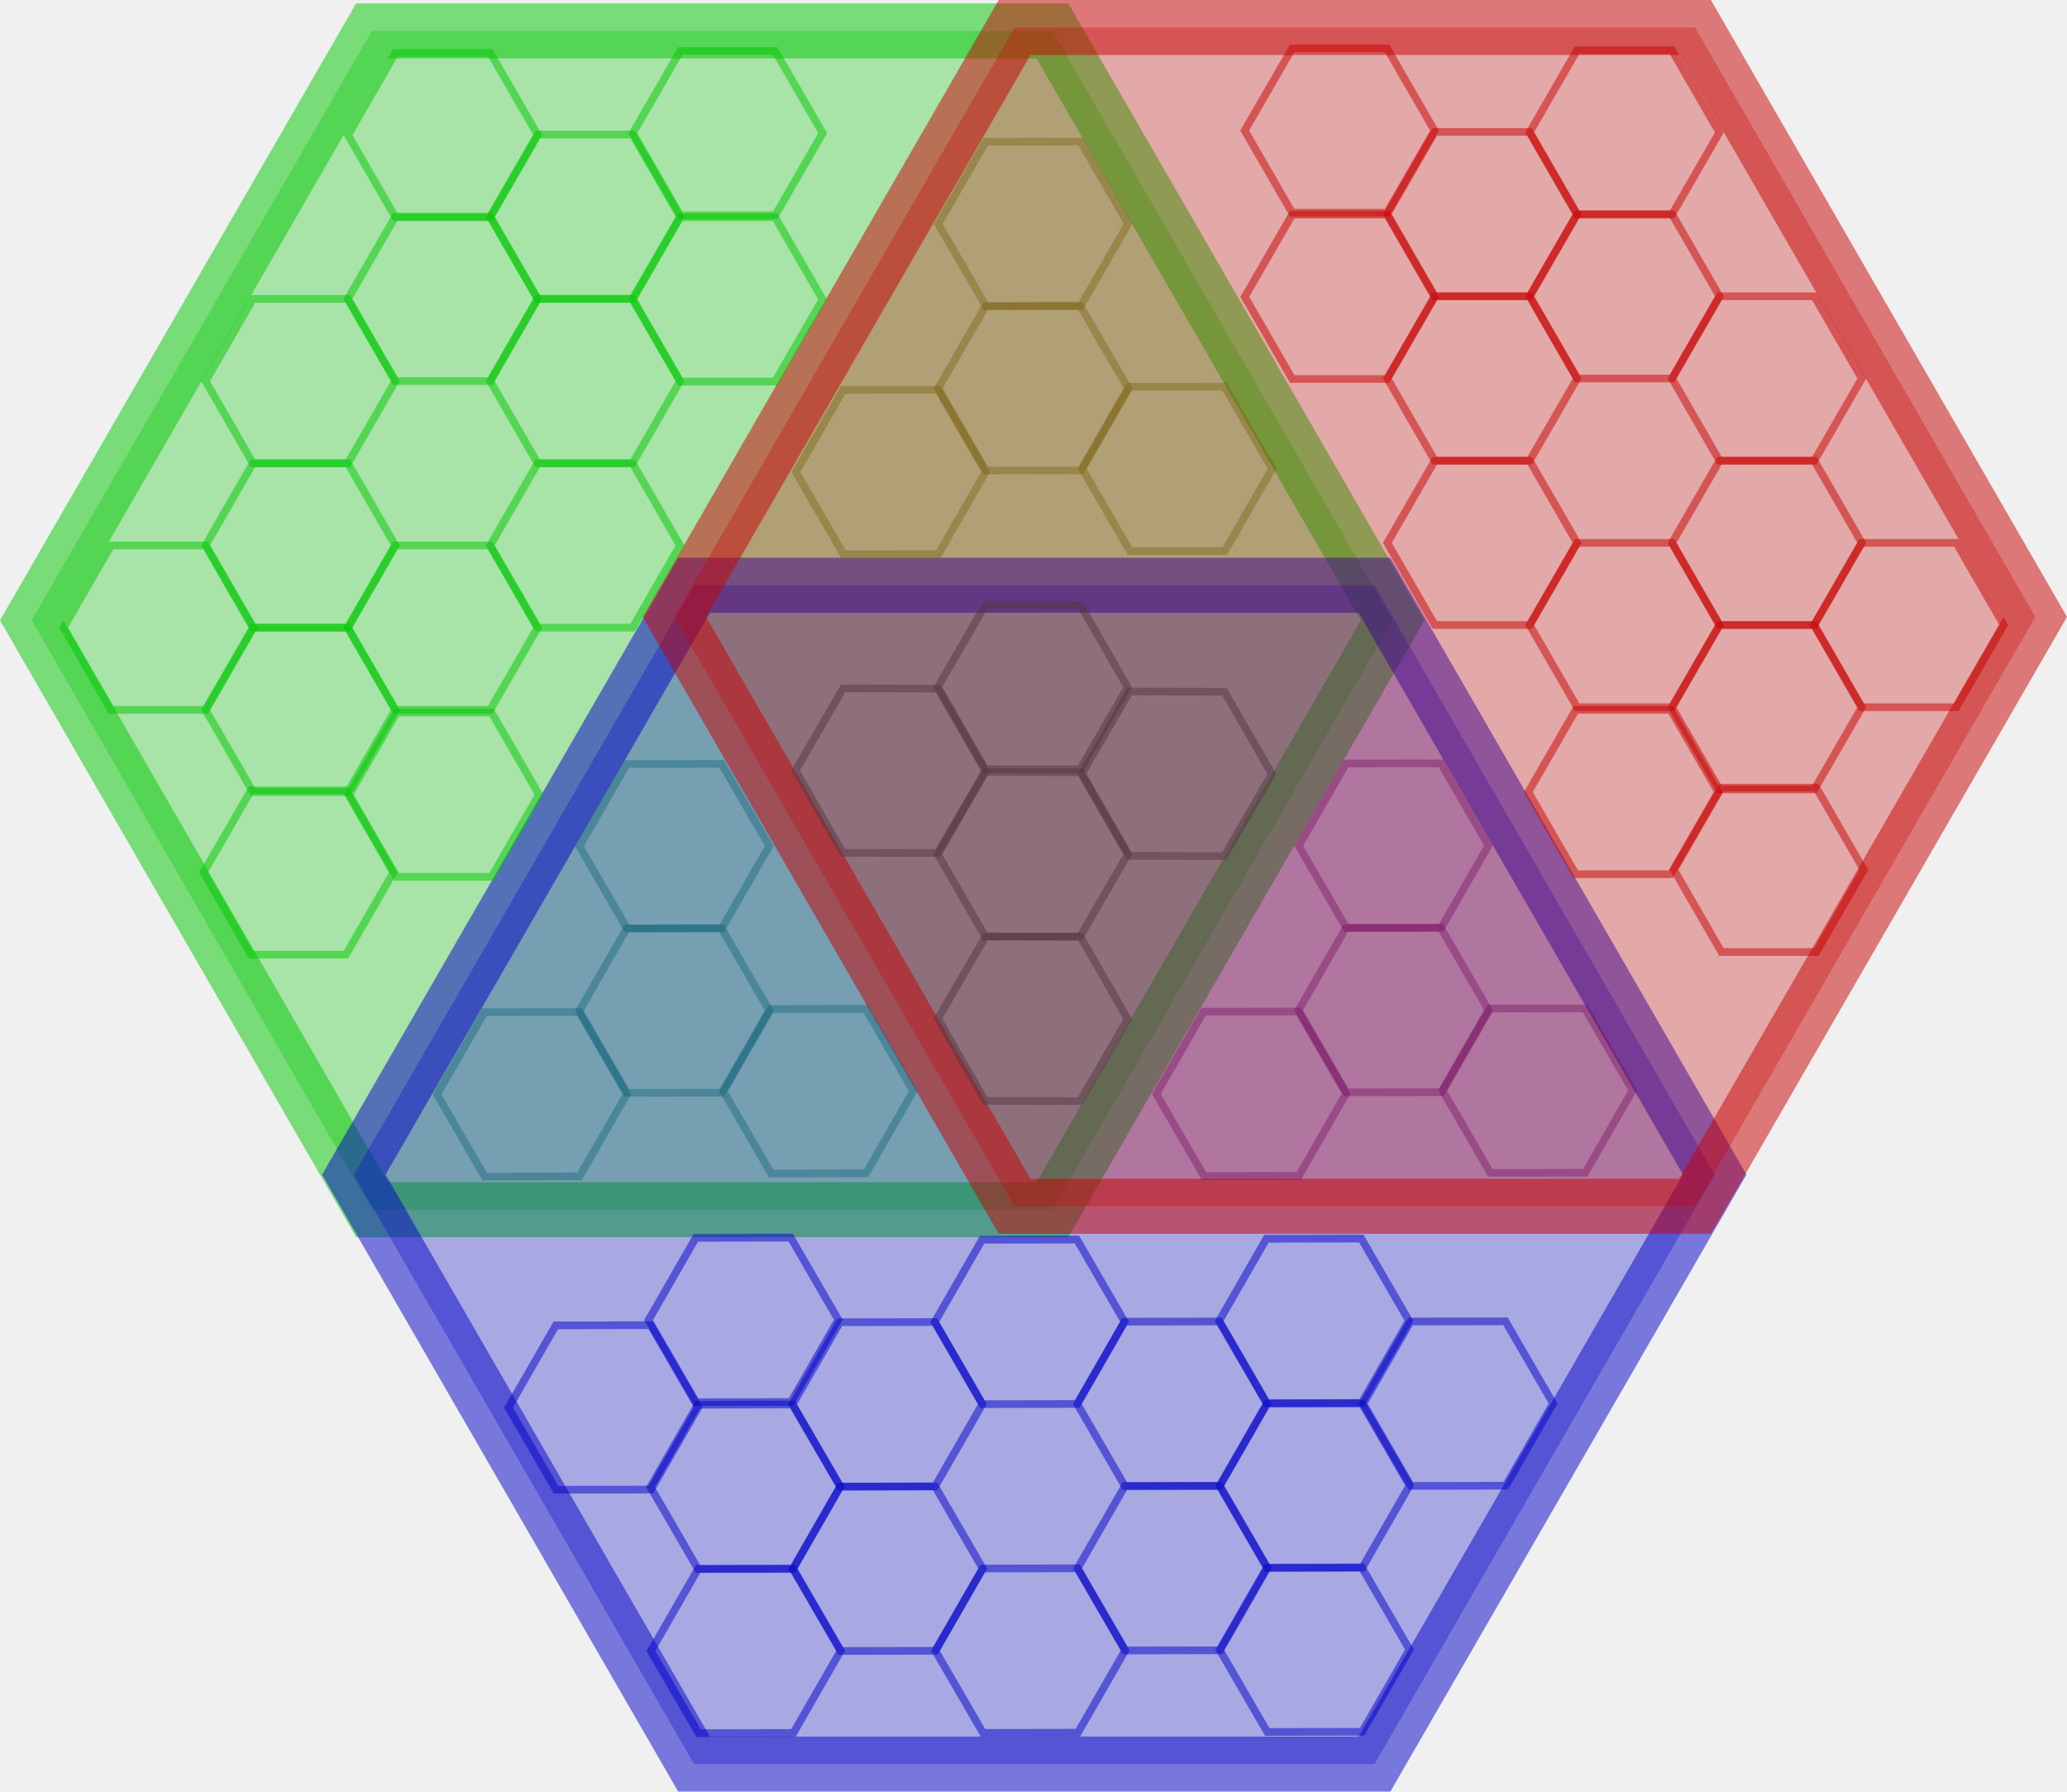
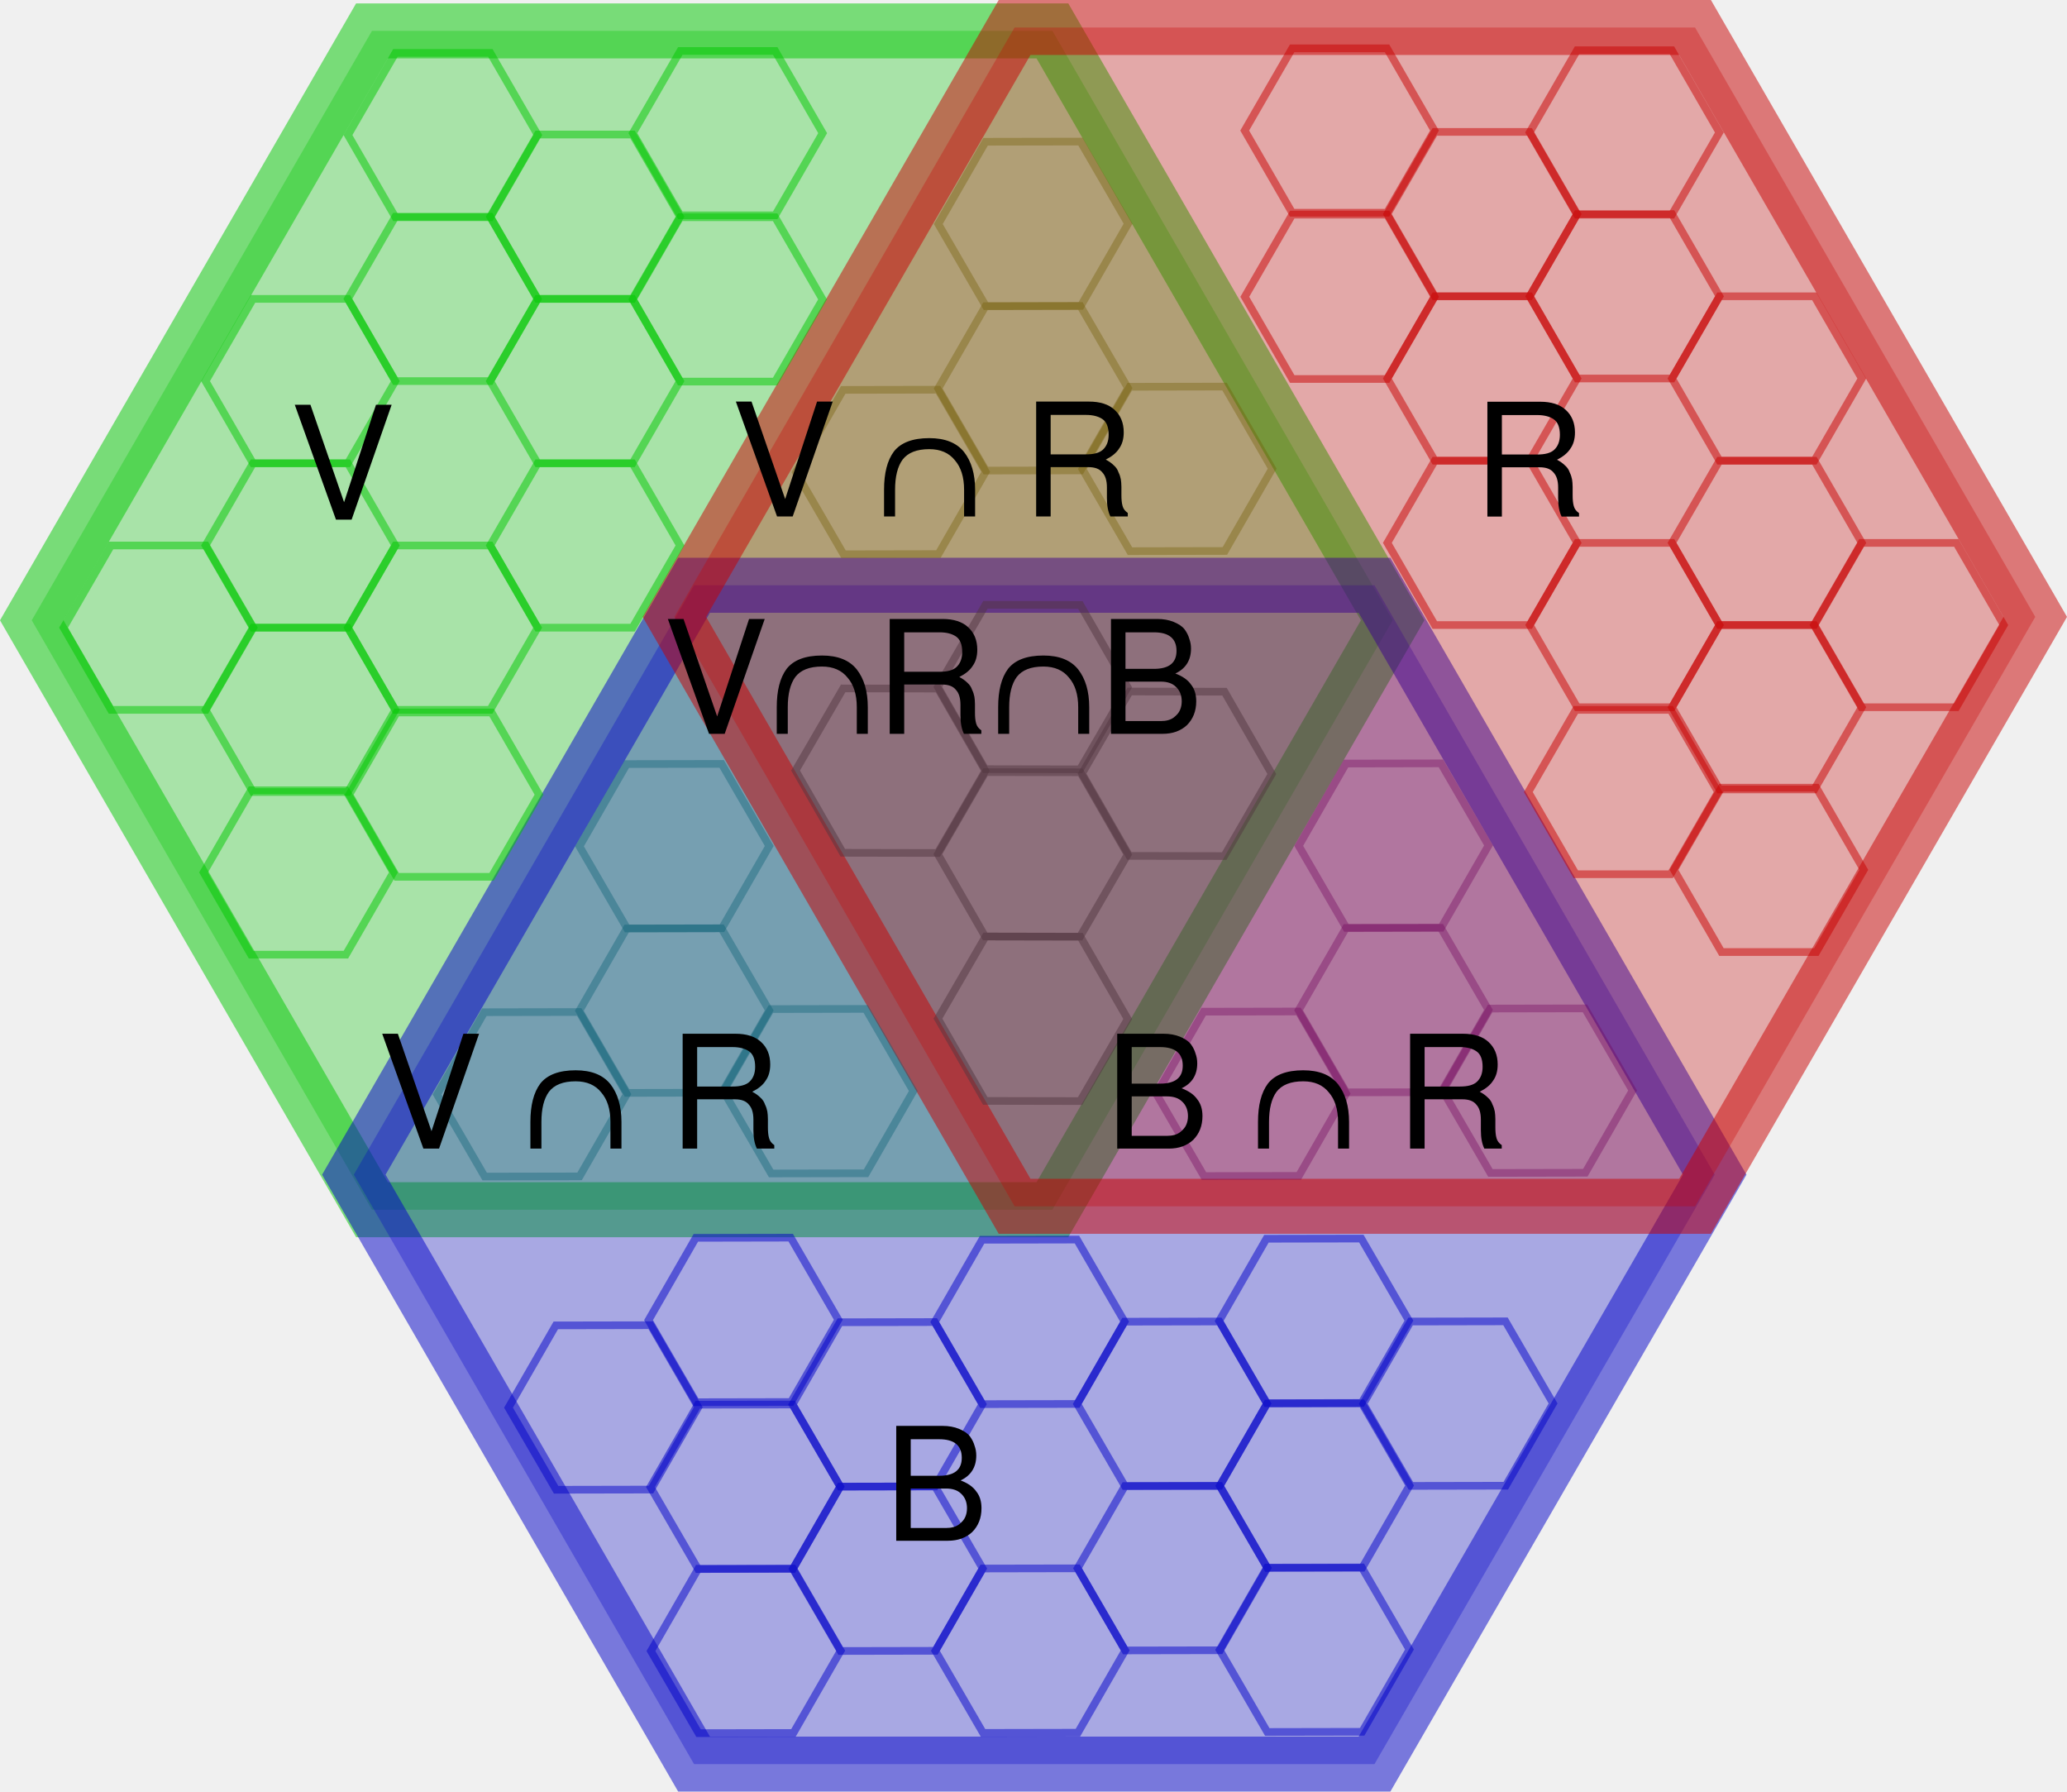
<svg xmlns="http://www.w3.org/2000/svg" width="55.685mm" height="48.256mm" viewBox="0 0 55.685 48.256" version="1.1" id="svg1">
  <defs id="defs1" />
  <g id="layer1" transform="translate(-59.53125,-80.43333)">
    <g class="gInit cpt79697" id="g49-9" transform="matrix(0.9165647,0,0,0.9165647,78.71781,97.14112)" style="fill:#00c700;fill-opacity:0.3;stroke:#00c800;stroke-width:1.616;stroke-dasharray:none;stroke-opacity:0.5">
      <polygon points="-10,17.321 10,17.321 20,0 10,-17.321 -10,-17.321 -20,-2.4492936e-15 " fill="rgba(26, 199, 194, 0.1)" stroke="#ffffff" stroke-width="0.05" id="polygon49-1" style="fill:#00c700;fill-opacity:0.3;stroke:#00c800;stroke-width:1.616;stroke-dasharray:none;stroke-opacity:0.5" />
    </g>
    <g class="gInit cpt79697" id="g50-2" transform="matrix(0.9165647,0,0,0.9165647,87.39455,112.0734)" style="fill:#0000c7;fill-opacity:0.3;stroke:#0000c8;stroke-width:1.616;stroke-dasharray:none;stroke-opacity:0.5">
      <polygon points="10,-17.321 -10,-17.321 -20,-2.4492936e-15 -10,17.321 10,17.321 20,0 " fill="rgba(26, 199, 194, 0.1)" stroke="#ffffff" stroke-width="0.05" id="polygon50-7" style="fill:#0000c7;fill-opacity:0.3;stroke:#0000c8;stroke-width:1.616;stroke-dasharray:none;stroke-opacity:0.5" />
    </g>
    <g class="gInit cpt79697" id="g54-2" transform="matrix(0.9165647,0,0,0.9165647,96.03001,97.04938)" style="fill:#c70000;fill-opacity:0.3;stroke:#c80000;stroke-width:1.616;stroke-dasharray:none;stroke-opacity:0.5">
      <polygon points="-20,-2.4492936e-15 -10,17.321 10,17.321 20,0 10,-17.321 -10,-17.321 " fill="rgba(26, 199, 194, 0.1)" stroke="#ffffff" stroke-width="0.05" id="polygon54-6" style="fill:#c70000;fill-opacity:0.3;stroke:#c80000;stroke-width:1.616;stroke-dasharray:none;stroke-opacity:0.5" />
    </g>
    <g id="g185" transform="matrix(6.191058,0,0,6.191058,-2023.756,-1706.46)">
      <g class="gInit cpt79697" id="g107" transform="matrix(0.02064443,0,0,0.02064443,337.8067,290.2829)" style="fill:none;stroke:#00c800;stroke-width:1.616;stroke-dasharray:none;stroke-opacity:0.5">
        <polygon points="20,0 10,-17.321 -10,-17.321 -20,-2.4492936e-15 -10,17.321 10,17.321 " fill="rgba(26, 199, 194, 0.1)" stroke="#ffffff" stroke-width="0.05" id="polygon106" style="fill:none;stroke:#00c800;stroke-width:1.616;stroke-dasharray:none;stroke-opacity:0.5" />
      </g>
      <g class="gInit cpt79697" id="g108" transform="matrix(0.02064443,0,0,0.02064443,337.8067,290.998)" style="fill:none;stroke:#00c800;stroke-width:1.616;stroke-dasharray:none;stroke-opacity:0.5">
        <polygon points="20,0 10,-17.321 -10,-17.321 -20,-2.4492936e-15 -10,17.321 10,17.321 " fill="rgba(26, 199, 194, 0.1)" stroke="#ffffff" stroke-width="0.05" id="polygon107" style="fill:none;stroke:#00c800;stroke-width:1.616;stroke-dasharray:none;stroke-opacity:0.5" />
      </g>
      <g class="gInit cpt79697" id="g109" transform="matrix(0.02064443,0,0,0.02064443,337.8067,291.7131)" style="fill:none;stroke:#00c800;stroke-width:1.616;stroke-dasharray:none;stroke-opacity:0.5">
        <polygon points="20,0 10,-17.321 -10,-17.321 -20,-2.4492936e-15 -10,17.321 10,17.321 " fill="rgba(26, 199, 194, 0.1)" stroke="#ffffff" stroke-width="0.05" id="polygon108" style="fill:none;stroke:#00c800;stroke-width:1.616;stroke-dasharray:none;stroke-opacity:0.5" />
      </g>
      <g class="gInit cpt79697" id="g110" transform="matrix(0.02064443,0,0,0.02064443,338.426,289.9253)" style="fill:none;stroke:#00c800;stroke-width:1.616;stroke-dasharray:none;stroke-opacity:0.5">
        <polygon points="20,0 10,-17.321 -10,-17.321 -20,-2.4492936e-15 -10,17.321 10,17.321 " fill="rgba(26, 199, 194, 0.1)" stroke="#ffffff" stroke-width="0.05" id="polygon109" style="fill:none;stroke:#00c800;stroke-width:1.616;stroke-dasharray:none;stroke-opacity:0.5" />
      </g>
      <g class="gInit cpt79697" id="g111" transform="matrix(0.02064443,0,0,0.02064443,338.426,291.3556)" style="fill:none;stroke:#00c800;stroke-width:1.616;stroke-dasharray:none;stroke-opacity:0.5">
        <polygon points="20,0 10,-17.321 -10,-17.321 -20,-2.4492936e-15 -10,17.321 10,17.321 " fill="rgba(26, 199, 194, 0.1)" stroke="#ffffff" stroke-width="0.05" id="polygon110" style="fill:none;stroke:#00c800;stroke-width:1.616;stroke-dasharray:none;stroke-opacity:0.5" />
      </g>
      <polygon points="20,0 10,-17.321 -10,-17.321 -20,-2.4492936e-15 -10,17.321 10,17.321 " fill="rgba(26, 199, 194, 0.1)" stroke="#ffffff" stroke-width="0.05" id="polygon112" style="fill:none;stroke:#00c800;stroke-width:1.616;stroke-dasharray:none;stroke-opacity:0.5" transform="matrix(0.02064443,0,0,0.02064443,339.0454,289.5677)" />
      <g class="gInit cpt79697" id="g114" transform="matrix(0.02064443,0,0,0.02064443,339.0454,290.2829)" style="fill:none;stroke:#00c800;stroke-width:1.616;stroke-dasharray:none;stroke-opacity:0.5">
        <polygon points="20,0 10,-17.321 -10,-17.321 -20,-2.4492936e-15 -10,17.321 10,17.321 " fill="rgba(26, 199, 194, 0.1)" stroke="#ffffff" stroke-width="0.05" id="polygon113" style="fill:none;stroke:#00c800;stroke-width:1.616;stroke-dasharray:none;stroke-opacity:0.5" />
      </g>
      <g class="gInit cpt79697" id="g115" style="fill:none;stroke:#00c800;stroke-width:1.616;stroke-dasharray:none;stroke-opacity:0.5" transform="matrix(0.02064443,0,0,0.02064443,339.0454,290.998)">
        <polygon points="20,0 10,-17.321 -10,-17.321 -20,-2.4492936e-15 -10,17.321 10,17.321 " fill="rgba(26, 199, 194, 0.1)" stroke="#ffffff" stroke-width="0.05" id="polygon114" style="fill:none;stroke:#00c800;stroke-width:1.616;stroke-dasharray:none;stroke-opacity:0.5" />
      </g>
      <g class="gInit cpt79697" id="g179" transform="matrix(0.02064443,0,0,0.02064443,337.1889,291.3556)" style="fill:none;stroke:#00c800;stroke-width:1.616;stroke-dasharray:none;stroke-opacity:0.5">
        <polygon points="-10,-17.321 -20,-2.4492936e-15 -10,17.321 10,17.321 20,0 10,-17.321 " fill="rgba(26, 199, 194, 0.1)" stroke="#ffffff" stroke-width="0.05" id="polygon179" style="fill:none;stroke:#00c800;stroke-width:1.616;stroke-dasharray:none;stroke-opacity:0.5" />
      </g>
      <g class="gInit cpt79697" id="g180" transform="matrix(0.02064443,0,0,0.02064443,337.7981,292.4206)" style="fill:none;stroke:#00c800;stroke-width:1.616;stroke-dasharray:none;stroke-opacity:0.5">
        <polygon points="-10,-17.321 -20,-2.4492936e-15 -10,17.321 10,17.321 20,0 10,-17.321 " fill="rgba(26, 199, 194, 0.1)" stroke="#ffffff" stroke-width="0.05" id="polygon180" style="fill:none;stroke:#00c800;stroke-width:1.616;stroke-dasharray:none;stroke-opacity:0.5" />
      </g>
      <g class="gInit cpt79697" id="g181" transform="matrix(0.02064443,0,0,0.02064443,338.432,292.0821)" style="fill:none;stroke:#00c800;stroke-width:1.616;stroke-dasharray:none;stroke-opacity:0.5">
        <polygon points="-20,-2.4492936e-15 -10,17.321 10,17.321 20,0 10,-17.321 -10,-17.321 " fill="rgba(26, 199, 194, 0.1)" stroke="#ffffff" stroke-width="0.05" id="polygon181" style="fill:none;stroke:#00c800;stroke-width:1.616;stroke-dasharray:none;stroke-opacity:0.5" />
      </g>
      <g class="gInit cpt79697" id="g182" transform="matrix(0.02064443,0,0,0.02064443,339.6658,289.9275)" style="fill:none;stroke:#00c800;stroke-width:1.616;stroke-dasharray:none;stroke-opacity:0.5">
        <polygon points="20,0 10,-17.321 -10,-17.321 -20,-2.4492936e-15 -10,17.321 10,17.321 " fill="rgba(26, 199, 194, 0.1)" stroke="#ffffff" stroke-width="0.05" id="polygon182" style="fill:none;stroke:#00c800;stroke-width:1.616;stroke-dasharray:none;stroke-opacity:0.5" />
      </g>
      <g class="gInit cpt79697" id="g183" transform="matrix(0.02064443,0,0,0.02064443,338.4265,289.2125)" style="fill:none;stroke:#00c800;stroke-width:1.616;stroke-dasharray:none;stroke-opacity:0.5">
        <polygon points="-10,-17.321 -20,-2.4492936e-15 -10,17.321 10,17.321 20,0 10,-17.321 " fill="rgba(26, 199, 194, 0.1)" stroke="#ffffff" stroke-width="0.05" id="polygon183" style="fill:none;stroke:#00c800;stroke-width:1.616;stroke-dasharray:none;stroke-opacity:0.5" />
      </g>
      <g class="gInit cpt79697" id="g184" transform="matrix(0.02064443,0,0,0.02064443,339.6662,289.2041)" style="fill:none;stroke:#00c800;stroke-width:1.616;stroke-dasharray:none;stroke-opacity:0.5">
        <polygon points="-20,-2.4492936e-15 -10,17.321 10,17.321 20,0 10,-17.321 -10,-17.321 " fill="rgba(26, 199, 194, 0.1)" stroke="#ffffff" stroke-width="0.05" id="polygon184" style="fill:none;stroke:#00c800;stroke-width:1.616;stroke-dasharray:none;stroke-opacity:0.5" />
      </g>
    </g>
    <g id="g199" transform="matrix(-6.191058,0,0,6.191058,2198.513,-1706.53)" style="stroke:#c80000;stroke-opacity:0.5">
      <g class="gInit cpt79697" id="g186" transform="matrix(0.02064443,0,0,0.02064443,337.8067,290.2829)" style="fill:none;stroke:#c80000;stroke-width:1.616;stroke-dasharray:none;stroke-opacity:0.5">
        <polygon points="-10,17.321 10,17.321 20,0 10,-17.321 -10,-17.321 -20,-2.4492936e-15 " fill="rgba(26, 199, 194, 0.1)" stroke="#ffffff" stroke-width="0.05" id="polygon185" style="fill:none;stroke:#c80000;stroke-width:1.616;stroke-dasharray:none;stroke-opacity:0.5" />
      </g>
      <g class="gInit cpt79697" id="g187" transform="matrix(0.02064443,0,0,0.02064443,337.8067,290.998)" style="fill:none;stroke:#c80000;stroke-width:1.616;stroke-dasharray:none;stroke-opacity:0.5">
        <polygon points="-10,17.321 10,17.321 20,0 10,-17.321 -10,-17.321 -20,-2.4492936e-15 " fill="rgba(26, 199, 194, 0.1)" stroke="#ffffff" stroke-width="0.05" id="polygon186" style="fill:none;stroke:#c80000;stroke-width:1.616;stroke-dasharray:none;stroke-opacity:0.5" />
      </g>
      <g class="gInit cpt79697" id="g188" transform="matrix(0.02064443,0,0,0.02064443,337.8067,291.7131)" style="fill:none;stroke:#c80000;stroke-width:1.616;stroke-dasharray:none;stroke-opacity:0.5">
        <polygon points="-10,17.321 10,17.321 20,0 10,-17.321 -10,-17.321 -20,-2.4492936e-15 " fill="rgba(26, 199, 194, 0.1)" stroke="#ffffff" stroke-width="0.05" id="polygon187" style="fill:none;stroke:#c80000;stroke-width:1.616;stroke-dasharray:none;stroke-opacity:0.5" />
      </g>
      <g class="gInit cpt79697" id="g189" transform="matrix(0.02064443,0,0,0.02064443,338.426,289.9253)" style="fill:none;stroke:#c80000;stroke-width:1.616;stroke-dasharray:none;stroke-opacity:0.5">
        <polygon points="-10,17.321 10,17.321 20,0 10,-17.321 -10,-17.321 -20,-2.4492936e-15 " fill="rgba(26, 199, 194, 0.1)" stroke="#ffffff" stroke-width="0.05" id="polygon188" style="fill:none;stroke:#c80000;stroke-width:1.616;stroke-dasharray:none;stroke-opacity:0.5" />
      </g>
      <g class="gInit cpt79697" id="g190" transform="matrix(0.02064443,0,0,0.02064443,338.426,291.3556)" style="fill:none;stroke:#c80000;stroke-width:1.616;stroke-dasharray:none;stroke-opacity:0.5">
        <polygon points="-10,17.321 10,17.321 20,0 10,-17.321 -10,-17.321 -20,-2.4492936e-15 " fill="rgba(26, 199, 194, 0.1)" stroke="#ffffff" stroke-width="0.05" id="polygon189" style="fill:none;stroke:#c80000;stroke-width:1.616;stroke-dasharray:none;stroke-opacity:0.5" />
      </g>
      <polygon points="-10,17.321 10,17.321 20,0 10,-17.321 -10,-17.321 -20,-2.4492936e-15 " fill="rgba(26, 199, 194, 0.1)" stroke="#ffffff" stroke-width="0.05" id="polygon190" style="fill:none;stroke:#c80000;stroke-width:1.616;stroke-dasharray:none;stroke-opacity:0.5" transform="matrix(0.02064443,0,0,0.02064443,339.0454,289.5677)" />
      <g class="gInit cpt79697" id="g191" transform="matrix(0.02064443,0,0,0.02064443,339.0454,290.2829)" style="fill:none;stroke:#c80000;stroke-width:1.616;stroke-dasharray:none;stroke-opacity:0.5">
        <polygon points="-10,17.321 10,17.321 20,0 10,-17.321 -10,-17.321 -20,-2.4492936e-15 " fill="rgba(26, 199, 194, 0.1)" stroke="#ffffff" stroke-width="0.05" id="polygon191" style="fill:none;stroke:#c80000;stroke-width:1.616;stroke-dasharray:none;stroke-opacity:0.5" />
      </g>
      <g class="gInit cpt79697" id="g192" style="fill:none;stroke:#c80000;stroke-width:1.616;stroke-dasharray:none;stroke-opacity:0.5" transform="matrix(0.02064443,0,0,0.02064443,339.0454,290.998)">
        <polygon points="-10,17.321 10,17.321 20,0 10,-17.321 -10,-17.321 -20,-2.4492936e-15 " fill="rgba(26, 199, 194, 0.1)" stroke="#ffffff" stroke-width="0.05" id="polygon192" style="fill:none;stroke:#c80000;stroke-width:1.616;stroke-dasharray:none;stroke-opacity:0.5" />
      </g>
      <g class="gInit cpt79697" id="g193" transform="matrix(0.02064443,0,0,0.02064443,337.1889,291.3556)" style="fill:none;stroke:#c80000;stroke-width:1.616;stroke-dasharray:none;stroke-opacity:0.5">
        <polygon points="20,0 10,-17.321 -10,-17.321 -20,-2.4492936e-15 -10,17.321 10,17.321 " fill="rgba(26, 199, 194, 0.1)" stroke="#ffffff" stroke-width="0.05" id="polygon193" style="fill:none;stroke:#c80000;stroke-width:1.616;stroke-dasharray:none;stroke-opacity:0.5" />
      </g>
      <g class="gInit cpt79697" id="g194" transform="matrix(0.02064443,0,0,0.02064443,337.7981,292.4206)" style="fill:none;stroke:#c80000;stroke-width:1.616;stroke-dasharray:none;stroke-opacity:0.5">
        <polygon points="20,0 10,-17.321 -10,-17.321 -20,-2.4492936e-15 -10,17.321 10,17.321 " fill="rgba(26, 199, 194, 0.1)" stroke="#ffffff" stroke-width="0.05" id="polygon194" style="fill:none;stroke:#c80000;stroke-width:1.616;stroke-dasharray:none;stroke-opacity:0.5" />
      </g>
      <g class="gInit cpt79697" id="g195" transform="matrix(0.02064443,0,0,0.02064443,338.432,292.0821)" style="fill:none;stroke:#c80000;stroke-width:1.616;stroke-dasharray:none;stroke-opacity:0.5">
        <polygon points="10,-17.321 -10,-17.321 -20,-2.4492936e-15 -10,17.321 10,17.321 20,0 " fill="rgba(26, 199, 194, 0.1)" stroke="#ffffff" stroke-width="0.05" id="polygon195" style="fill:none;stroke:#c80000;stroke-width:1.616;stroke-dasharray:none;stroke-opacity:0.5" />
      </g>
      <g class="gInit cpt79697" id="g196" transform="matrix(0.02064443,0,0,0.02064443,339.6658,289.9275)" style="fill:none;stroke:#c80000;stroke-width:1.616;stroke-dasharray:none;stroke-opacity:0.5">
        <polygon points="-10,17.321 10,17.321 20,0 10,-17.321 -10,-17.321 -20,-2.4492936e-15 " fill="rgba(26, 199, 194, 0.1)" stroke="#ffffff" stroke-width="0.05" id="polygon196" style="fill:none;stroke:#c80000;stroke-width:1.616;stroke-dasharray:none;stroke-opacity:0.5" />
      </g>
      <g class="gInit cpt79697" id="g197" transform="matrix(0.02064443,0,0,0.02064443,338.4265,289.2125)" style="fill:none;stroke:#c80000;stroke-width:1.616;stroke-dasharray:none;stroke-opacity:0.5">
        <polygon points="20,0 10,-17.321 -10,-17.321 -20,-2.4492936e-15 -10,17.321 10,17.321 " fill="rgba(26, 199, 194, 0.1)" stroke="#ffffff" stroke-width="0.05" id="polygon197" style="fill:none;stroke:#c80000;stroke-width:1.616;stroke-dasharray:none;stroke-opacity:0.5" />
      </g>
      <g class="gInit cpt79697" id="g198" transform="matrix(0.02064443,0,0,0.02064443,339.6662,289.2041)" style="fill:none;stroke:#c80000;stroke-width:1.616;stroke-dasharray:none;stroke-opacity:0.5">
        <polygon points="10,-17.321 -10,-17.321 -20,-2.4492936e-15 -10,17.321 10,17.321 20,0 " fill="rgba(26, 199, 194, 0.1)" stroke="#ffffff" stroke-width="0.05" id="polygon198" style="fill:none;stroke:#c80000;stroke-width:1.616;stroke-dasharray:none;stroke-opacity:0.5" />
      </g>
    </g>
    <g id="g213" transform="matrix(3.085101,-5.367621,-5.367621,-3.085101,603.2484,2833.663)" style="stroke:#0000c8;stroke-opacity:0.5">
      <g class="gInit cpt79697" id="g200" transform="matrix(0.02064443,0,0,0.02064443,337.8067,290.2829)" style="fill:none;stroke:#0000c8;stroke-width:1.616;stroke-dasharray:none;stroke-opacity:0.5">
        <polygon points="10,17.321 20,0 10,-17.321 -10,-17.321 -20,-2.4492936e-15 -10,17.321 " fill="rgba(26, 199, 194, 0.1)" stroke="#ffffff" stroke-width="0.05" id="polygon199" style="fill:none;stroke:#0000c8;stroke-width:1.616;stroke-dasharray:none;stroke-opacity:0.5" />
      </g>
      <g class="gInit cpt79697" id="g201" transform="matrix(0.02064443,0,0,0.02064443,337.8067,290.998)" style="fill:none;stroke:#0000c8;stroke-width:1.616;stroke-dasharray:none;stroke-opacity:0.5">
        <polygon points="10,17.321 20,0 10,-17.321 -10,-17.321 -20,-2.4492936e-15 -10,17.321 " fill="rgba(26, 199, 194, 0.1)" stroke="#ffffff" stroke-width="0.05" id="polygon200" style="fill:none;stroke:#0000c8;stroke-width:1.616;stroke-dasharray:none;stroke-opacity:0.5" />
      </g>
      <g class="gInit cpt79697" id="g202" transform="matrix(0.02064443,0,0,0.02064443,337.8067,291.7131)" style="fill:none;stroke:#0000c8;stroke-width:1.616;stroke-dasharray:none;stroke-opacity:0.5">
        <polygon points="10,17.321 20,0 10,-17.321 -10,-17.321 -20,-2.4492936e-15 -10,17.321 " fill="rgba(26, 199, 194, 0.1)" stroke="#ffffff" stroke-width="0.05" id="polygon201" style="fill:none;stroke:#0000c8;stroke-width:1.616;stroke-dasharray:none;stroke-opacity:0.5" />
      </g>
      <g class="gInit cpt79697" id="g203" transform="matrix(0.02064443,0,0,0.02064443,338.426,289.9253)" style="fill:none;stroke:#0000c8;stroke-width:1.616;stroke-dasharray:none;stroke-opacity:0.5">
        <polygon points="10,17.321 20,0 10,-17.321 -10,-17.321 -20,-2.4492936e-15 -10,17.321 " fill="rgba(26, 199, 194, 0.1)" stroke="#ffffff" stroke-width="0.05" id="polygon202" style="fill:none;stroke:#0000c8;stroke-width:1.616;stroke-dasharray:none;stroke-opacity:0.5" />
      </g>
      <g class="gInit cpt79697" id="g204" transform="matrix(0.02064443,0,0,0.02064443,338.426,291.3556)" style="fill:none;stroke:#0000c8;stroke-width:1.616;stroke-dasharray:none;stroke-opacity:0.5">
        <polygon points="10,17.321 20,0 10,-17.321 -10,-17.321 -20,-2.4492936e-15 -10,17.321 " fill="rgba(26, 199, 194, 0.1)" stroke="#ffffff" stroke-width="0.05" id="polygon203" style="fill:none;stroke:#0000c8;stroke-width:1.616;stroke-dasharray:none;stroke-opacity:0.5" />
      </g>
      <polygon points="10,17.321 20,0 10,-17.321 -10,-17.321 -20,-2.4492936e-15 -10,17.321 " fill="rgba(26, 199, 194, 0.1)" stroke="#ffffff" stroke-width="0.05" id="polygon204" style="fill:none;stroke:#0000c8;stroke-width:1.616;stroke-dasharray:none;stroke-opacity:0.5" transform="matrix(0.02064443,0,0,0.02064443,339.0454,289.5677)" />
      <g class="gInit cpt79697" id="g205" transform="matrix(0.02064443,0,0,0.02064443,339.0454,290.2829)" style="fill:none;stroke:#0000c8;stroke-width:1.616;stroke-dasharray:none;stroke-opacity:0.5">
        <polygon points="10,17.321 20,0 10,-17.321 -10,-17.321 -20,-2.4492936e-15 -10,17.321 " fill="rgba(26, 199, 194, 0.1)" stroke="#ffffff" stroke-width="0.05" id="polygon205" style="fill:none;stroke:#0000c8;stroke-width:1.616;stroke-dasharray:none;stroke-opacity:0.5" />
      </g>
      <g class="gInit cpt79697" id="g206" style="fill:none;stroke:#0000c8;stroke-width:1.616;stroke-dasharray:none;stroke-opacity:0.5" transform="matrix(0.02064443,0,0,0.02064443,339.0454,290.998)">
        <polygon points="10,17.321 20,0 10,-17.321 -10,-17.321 -20,-2.4492936e-15 -10,17.321 " fill="rgba(26, 199, 194, 0.1)" stroke="#ffffff" stroke-width="0.05" id="polygon206" style="fill:none;stroke:#0000c8;stroke-width:1.616;stroke-dasharray:none;stroke-opacity:0.5" />
      </g>
      <g class="gInit cpt79697" id="g207" transform="matrix(0.02064443,0,0,0.02064443,337.1889,291.3556)" style="fill:none;stroke:#0000c8;stroke-width:1.616;stroke-dasharray:none;stroke-opacity:0.5">
        <polygon points="10,-17.321 -10,-17.321 -20,-2.4492936e-15 -10,17.321 10,17.321 20,0 " fill="rgba(26, 199, 194, 0.1)" stroke="#ffffff" stroke-width="0.05" id="polygon207" style="fill:none;stroke:#0000c8;stroke-width:1.616;stroke-dasharray:none;stroke-opacity:0.5" />
      </g>
      <g class="gInit cpt79697" id="g208" transform="matrix(0.02064443,0,0,0.02064443,337.7981,292.4206)" style="fill:none;stroke:#0000c8;stroke-width:1.616;stroke-dasharray:none;stroke-opacity:0.5">
        <polygon points="10,-17.321 -10,-17.321 -20,-2.4492936e-15 -10,17.321 10,17.321 20,0 " fill="rgba(26, 199, 194, 0.1)" stroke="#ffffff" stroke-width="0.05" id="polygon208" style="fill:none;stroke:#0000c8;stroke-width:1.616;stroke-dasharray:none;stroke-opacity:0.5" />
      </g>
      <g class="gInit cpt79697" id="g209" transform="matrix(0.02064443,0,0,0.02064443,338.432,292.0821)" style="fill:none;stroke:#0000c8;stroke-width:1.616;stroke-dasharray:none;stroke-opacity:0.5">
        <polygon points="-10,-17.321 -20,-2.4492936e-15 -10,17.321 10,17.321 20,0 10,-17.321 " fill="rgba(26, 199, 194, 0.1)" stroke="#ffffff" stroke-width="0.05" id="polygon209" style="fill:none;stroke:#0000c8;stroke-width:1.616;stroke-dasharray:none;stroke-opacity:0.5" />
      </g>
      <g class="gInit cpt79697" id="g210" transform="matrix(0.02064443,0,0,0.02064443,339.6658,289.9275)" style="fill:none;stroke:#0000c8;stroke-width:1.616;stroke-dasharray:none;stroke-opacity:0.5">
        <polygon points="10,17.321 20,0 10,-17.321 -10,-17.321 -20,-2.4492936e-15 -10,17.321 " fill="rgba(26, 199, 194, 0.1)" stroke="#ffffff" stroke-width="0.05" id="polygon210" style="fill:none;stroke:#0000c8;stroke-width:1.616;stroke-dasharray:none;stroke-opacity:0.5" />
      </g>
      <g class="gInit cpt79697" id="g211" transform="matrix(0.02064443,0,0,0.02064443,338.4265,289.2125)" style="fill:none;stroke:#0000c8;stroke-width:1.616;stroke-dasharray:none;stroke-opacity:0.5">
        <polygon points="10,-17.321 -10,-17.321 -20,-2.4492936e-15 -10,17.321 10,17.321 20,0 " fill="rgba(26, 199, 194, 0.1)" stroke="#ffffff" stroke-width="0.05" id="polygon211" style="fill:none;stroke:#0000c8;stroke-width:1.616;stroke-dasharray:none;stroke-opacity:0.5" />
      </g>
      <g class="gInit cpt79697" id="g212" transform="matrix(0.02064443,0,0,0.02064443,339.6662,289.2041)" style="fill:none;stroke:#0000c8;stroke-width:1.616;stroke-dasharray:none;stroke-opacity:0.5">
        <polygon points="-10,-17.321 -20,-2.4492936e-15 -10,17.321 10,17.321 20,0 10,-17.321 " fill="rgba(26, 199, 194, 0.1)" stroke="#ffffff" stroke-width="0.05" id="polygon212" style="fill:none;stroke:#0000c8;stroke-width:1.616;stroke-dasharray:none;stroke-opacity:0.5" />
      </g>
    </g>
    <g id="g227" transform="matrix(6.22416,0,0,6.22416,-2034.616,-1716.752)" style="stroke:#00596f;stroke-opacity:0.361">
      <polygon points="10,17.321 20,0 10,-17.321 -10,-17.321 -20,-2.4492936e-15 -10,17.321 " fill="rgba(26, 199, 194, 0.1)" stroke="#ffffff" stroke-width="0.05" id="polygon218" style="fill:none;stroke:#00596f;stroke-width:1.616;stroke-dasharray:none;stroke-opacity:0.361" transform="matrix(0.01023273,-0.01780344,-0.01780344,-0.01023273,339.997,293.4655)" />
      <g class="gInit cpt79697" id="g224" transform="matrix(0.01023273,-0.01780344,-0.01780344,-0.01023273,339.373,293.1168)" style="fill:none;stroke:#00596f;stroke-width:1.616;stroke-dasharray:none;stroke-opacity:0.361">
        <polygon points="-10,17.321 10,17.321 20,0 10,-17.321 -10,-17.321 -20,-2.4492936e-15 " fill="rgba(26, 199, 194, 0.1)" stroke="#ffffff" stroke-width="0.05" id="polygon224" style="fill:none;stroke:#00596f;stroke-width:1.616;stroke-dasharray:none;stroke-opacity:0.361" />
      </g>
      <g class="gInit cpt79697" id="g225" transform="matrix(0.01023273,-0.01780344,-0.01780344,-0.01023273,338.7571,293.479)" style="fill:none;stroke:#00596f;stroke-width:1.616;stroke-dasharray:none;stroke-opacity:0.361">
        <polygon points="10,-17.321 -10,-17.321 -20,-2.4492936e-15 -10,17.321 10,17.321 20,0 " fill="rgba(26, 199, 194, 0.1)" stroke="#ffffff" stroke-width="0.05" id="polygon225" style="fill:none;stroke:#00596f;stroke-width:1.616;stroke-dasharray:none;stroke-opacity:0.361" />
      </g>
      <g class="gInit cpt79697" id="g226" transform="matrix(0.01023273,-0.01780344,-0.01780344,-0.01023273,339.3734,292.4052)" style="fill:none;stroke:#00596f;stroke-width:1.616;stroke-dasharray:none;stroke-opacity:0.361">
        <polygon points="-10,-17.321 -20,-2.4492936e-15 -10,17.321 10,17.321 20,0 10,-17.321 " fill="rgba(26, 199, 194, 0.1)" stroke="#ffffff" stroke-width="0.05" id="polygon226" style="fill:none;stroke:#00596f;stroke-width:1.616;stroke-dasharray:none;stroke-opacity:0.361" />
      </g>
    </g>
    <g id="g5" transform="matrix(6.22416,0,0,6.22416,-2024.949,-1733.514)" style="stroke:#6f5900;stroke-opacity:0.361">
      <polygon points="20,0 10,-17.321 -10,-17.321 -20,-2.4492936e-15 -10,17.321 10,17.321 " fill="rgba(26, 199, 194, 0.1)" stroke="#ffffff" stroke-width="0.05" id="polygon1" style="fill:none;stroke:#6f5900;stroke-width:1.616;stroke-dasharray:none;stroke-opacity:0.361" transform="matrix(0.01023273,-0.01780344,-0.01780344,-0.01023273,339.997,293.4655)" />
      <g class="gInit cpt79697" id="g2" transform="matrix(0.01023273,-0.01780344,-0.01780344,-0.01023273,339.373,293.1168)" style="fill:none;stroke:#6f5900;stroke-width:1.616;stroke-dasharray:none;stroke-opacity:0.361">
        <polygon points="10,17.321 20,0 10,-17.321 -10,-17.321 -20,-2.4492936e-15 -10,17.321 " fill="rgba(26, 199, 194, 0.1)" stroke="#ffffff" stroke-width="0.05" id="polygon2" style="fill:none;stroke:#6f5900;stroke-width:1.616;stroke-dasharray:none;stroke-opacity:0.361" />
      </g>
      <g class="gInit cpt79697" id="g3" transform="matrix(0.01023273,-0.01780344,-0.01780344,-0.01023273,338.7571,293.479)" style="fill:none;stroke:#6f5900;stroke-width:1.616;stroke-dasharray:none;stroke-opacity:0.361">
        <polygon points="-10,-17.321 -20,-2.4492936e-15 -10,17.321 10,17.321 20,0 10,-17.321 " fill="rgba(26, 199, 194, 0.1)" stroke="#ffffff" stroke-width="0.05" id="polygon3" style="fill:none;stroke:#6f5900;stroke-width:1.616;stroke-dasharray:none;stroke-opacity:0.361" />
      </g>
      <g class="gInit cpt79697" id="g4" transform="matrix(0.01023273,-0.01780344,-0.01780344,-0.01023273,339.3734,292.4052)" style="fill:none;stroke:#6f5900;stroke-width:1.616;stroke-dasharray:none;stroke-opacity:0.361">
        <polygon points="-20,-2.4492936e-15 -10,17.321 10,17.321 20,0 10,-17.321 -10,-17.321 " fill="rgba(26, 199, 194, 0.1)" stroke="#ffffff" stroke-width="0.05" id="polygon4" style="fill:none;stroke:#6f5900;stroke-width:1.616;stroke-dasharray:none;stroke-opacity:0.361" />
      </g>
    </g>
    <g id="g9" transform="matrix(6.22416,0,0,6.22416,-2015.239,-1716.766)" style="stroke:#6f0059;stroke-opacity:0.361">
      <polygon points="10,-17.321 -10,-17.321 -20,-2.4492936e-15 -10,17.321 10,17.321 20,0 " fill="rgba(26, 199, 194, 0.1)" stroke="#ffffff" stroke-width="0.05" id="polygon5" style="fill:none;stroke:#6f0059;stroke-width:1.616;stroke-dasharray:none;stroke-opacity:0.361" transform="matrix(0.01023273,-0.01780344,-0.01780344,-0.01023273,339.997,293.4655)" />
      <g class="gInit cpt79697" id="g6" transform="matrix(0.01023273,-0.01780344,-0.01780344,-0.01023273,339.373,293.1168)" style="fill:none;stroke:#6f0059;stroke-width:1.616;stroke-dasharray:none;stroke-opacity:0.361">
        <polygon points="20,0 10,-17.321 -10,-17.321 -20,-2.4492936e-15 -10,17.321 10,17.321 " fill="rgba(26, 199, 194, 0.1)" stroke="#ffffff" stroke-width="0.05" id="polygon6" style="fill:none;stroke:#6f0059;stroke-width:1.616;stroke-dasharray:none;stroke-opacity:0.361" />
      </g>
      <g class="gInit cpt79697" id="g7" transform="matrix(0.01023273,-0.01780344,-0.01780344,-0.01023273,338.7571,293.479)" style="fill:none;stroke:#6f0059;stroke-width:1.616;stroke-dasharray:none;stroke-opacity:0.361">
        <polygon points="-20,-2.4492936e-15 -10,17.321 10,17.321 20,0 10,-17.321 -10,-17.321 " fill="rgba(26, 199, 194, 0.1)" stroke="#ffffff" stroke-width="0.05" id="polygon7" style="fill:none;stroke:#6f0059;stroke-width:1.616;stroke-dasharray:none;stroke-opacity:0.361" />
      </g>
      <g class="gInit cpt79697" id="g8" transform="matrix(0.01023273,-0.01780344,-0.01780344,-0.01023273,339.3734,292.4052)" style="fill:none;stroke:#6f0059;stroke-width:1.616;stroke-dasharray:none;stroke-opacity:0.361">
        <polygon points="-10,17.321 10,17.321 20,0 10,-17.321 -10,-17.321 -20,-2.4492936e-15 " fill="rgba(26, 199, 194, 0.1)" stroke="#ffffff" stroke-width="0.05" id="polygon8" style="fill:none;stroke:#6f0059;stroke-width:1.616;stroke-dasharray:none;stroke-opacity:0.361" />
      </g>
    </g>
    <g id="g13" style="stroke:#523541;stroke-opacity:0.49" transform="translate(-22.90653,-78.65095)">
      <polygon points="10,-17.321 -10,-17.321 -20,-2.4492936e-15 -10,17.321 10,17.321 20,0 " fill="rgba(26, 199, 194, 0.1)" stroke="#ffffff" stroke-width="0.05" id="polygon9" style="fill:none;stroke:#523541;stroke-width:1.616;stroke-dasharray:none;stroke-opacity:0.49" transform="matrix(0.06369015,0.1108115,-0.1108115,0.06369015,114.144,179.9266)" />
      <g class="gInit cpt79697" id="g10" transform="matrix(0.06369015,0.1108115,-0.1108115,0.06369015,110.2602,182.0969)" style="fill:none;stroke:#523541;stroke-width:1.616;stroke-dasharray:none;stroke-opacity:0.49">
        <polygon points="20,0 10,-17.321 -10,-17.321 -20,-2.4492936e-15 -10,17.321 10,17.321 " fill="rgba(26, 199, 194, 0.1)" stroke="#ffffff" stroke-width="0.05" id="polygon10" style="fill:none;stroke:#523541;stroke-width:1.616;stroke-dasharray:none;stroke-opacity:0.49" />
      </g>
      <g class="gInit cpt79697" id="g11" transform="matrix(0.06369015,0.1108115,-0.1108115,0.06369015,106.4265,179.843)" style="fill:none;stroke:#523541;stroke-width:1.616;stroke-dasharray:none;stroke-opacity:0.49">
        <polygon points="-20,-2.4492936e-15 -10,17.321 10,17.321 20,0 10,-17.321 -10,-17.321 " fill="rgba(26, 199, 194, 0.1)" stroke="#ffffff" stroke-width="0.05" id="polygon11" style="fill:none;stroke:#523541;stroke-width:1.616;stroke-dasharray:none;stroke-opacity:0.49" />
      </g>
      <g class="gInit cpt79697" id="g12" transform="matrix(0.06369015,0.1108115,-0.1108115,0.06369015,110.2623,186.526)" style="fill:none;stroke:#523541;stroke-width:1.616;stroke-dasharray:none;stroke-opacity:0.49">
        <polygon points="-10,17.321 10,17.321 20,0 10,-17.321 -10,-17.321 -20,-2.4492936e-15 " fill="rgba(26, 199, 194, 0.1)" stroke="#ffffff" stroke-width="0.05" id="polygon12" style="fill:none;stroke:#523541;stroke-width:1.616;stroke-dasharray:none;stroke-opacity:0.49" />
      </g>
      <polygon points="-10,17.321 10,17.321 20,0 10,-17.321 -10,-17.321 -20,-2.4492936e-15 " fill="rgba(26, 199, 194, 0.1)" stroke="#ffffff" stroke-width="0.05" id="polygon13" style="fill:none;stroke:#523541;stroke-width:1.616;stroke-dasharray:none;stroke-opacity:0.49" transform="matrix(0.06369015,0.1108115,-0.1108115,0.06369015,110.2602,177.5904)" />
    </g>
+     <text xml:space="preserve" style="font-size:4.233px;font-family:FreeSans;-inkscape-font-specification:FreeSans;text-align:center;text-anchor:middle;fill:#c70000;fill-opacity:0.3;stroke:#ff6405;stroke-width:0.529;stroke-opacity:0.2" x="87.346" y="94.345" id="text2">
+       <tspan id="tspan2" style="font-size:4.233px;fill:#000000;fill-opacity:1;stroke:none;stroke-width:0.529" x="87.346" y="94.345">V ∩ R</tspan>
+     </text>
+     <text xml:space="preserve" style="font-size:4.233px;font-family:FreeSans;-inkscape-font-specification:FreeSans;text-align:center;text-anchor:middle;fill:#c70000;fill-opacity:0.3;stroke:#ff6405;stroke-width:0.529;stroke-opacity:0.2" x="97.378" y="111.373" id="text2-5">
+       <tspan id="tspan2-3" style="font-size:4.233px;fill:#000000;fill-opacity:1;stroke:none;stroke-width:0.529" x="97.378" y="111.373">B ∩ R</tspan>
+     </text>
+     <text xml:space="preserve" style="font-size:4.233px;font-family:FreeSans;-inkscape-font-specification:FreeSans;text-align:center;text-anchor:middle;fill:#c70000;fill-opacity:0.3;stroke:#ff6405;stroke-width:0.529;stroke-opacity:0.2" x="77.817" y="111.373" id="text2-5-1">
+       <tspan id="tspan2-3-8" style="font-size:4.233px;fill:#000000;fill-opacity:1;stroke:none;stroke-width:0.529" x="77.817" y="111.373">V ∩ R</tspan>
+     </text>
+     <text xml:space="preserve" style="font-size:4.233px;font-family:FreeSans;-inkscape-font-specification:FreeSans;text-align:center;text-anchor:middle;fill:#c70000;fill-opacity:0.3;stroke:#ff6405;stroke-width:0.529;stroke-opacity:0.2" x="71.423" y="94.43" id="text2-5-3">
+       <tspan id="tspan2-3-3" style="font-size:4.233px;fill:#000000;fill-opacity:1;stroke:none;stroke-width:0.529" x="71.423" y="94.43">V</tspan>
+     </text>
+     <text xml:space="preserve" style="font-size:4.233px;font-family:FreeSans;-inkscape-font-specification:FreeSans;text-align:center;text-anchor:middle;fill:#c70000;fill-opacity:0.3;stroke:#ff6405;stroke-width:0.529;stroke-opacity:0.2" x="103.405" y="94.347" id="text2-5-0">
+       <tspan id="tspan2-3-4" style="font-size:4.233px;fill:#000000;fill-opacity:1;stroke:none;stroke-width:0.529" x="103.405" y="94.347">R</tspan>
+     </text>
+     <text xml:space="preserve" style="font-size:4.233px;font-family:FreeSans;-inkscape-font-specification:FreeSans;text-align:center;text-anchor:middle;fill:#c70000;fill-opacity:0.3;stroke:#ff6405;stroke-width:0.529;stroke-opacity:0.2" x="87.385" y="121.935" id="text2-5-9">
+       <tspan id="tspan2-3-7" style="font-size:4.233px;fill:#000000;fill-opacity:1;stroke:none;stroke-width:0.529" x="87.914" y="121.935">B </tspan>
+     </text>
+     <text xml:space="preserve" style="font-size:4.233px;line-height:1.1;font-family:FreeSans;-inkscape-font-specification:FreeSans;text-align:center;text-anchor:middle;fill:#c70000;fill-opacity:0.3;stroke:#ff6405;stroke-width:0.529;stroke-opacity:0.2" x="87.34" y="100.201" id="text2-5-30">
+       <tspan style="font-size:4.233px;line-height:1.1;fill:#000000;fill-opacity:1;stroke:none;stroke-width:0.529" x="87.34" y="100.201" id="tspan7">V∩R∩B</tspan>
+     </text>
  </g>
</svg>
